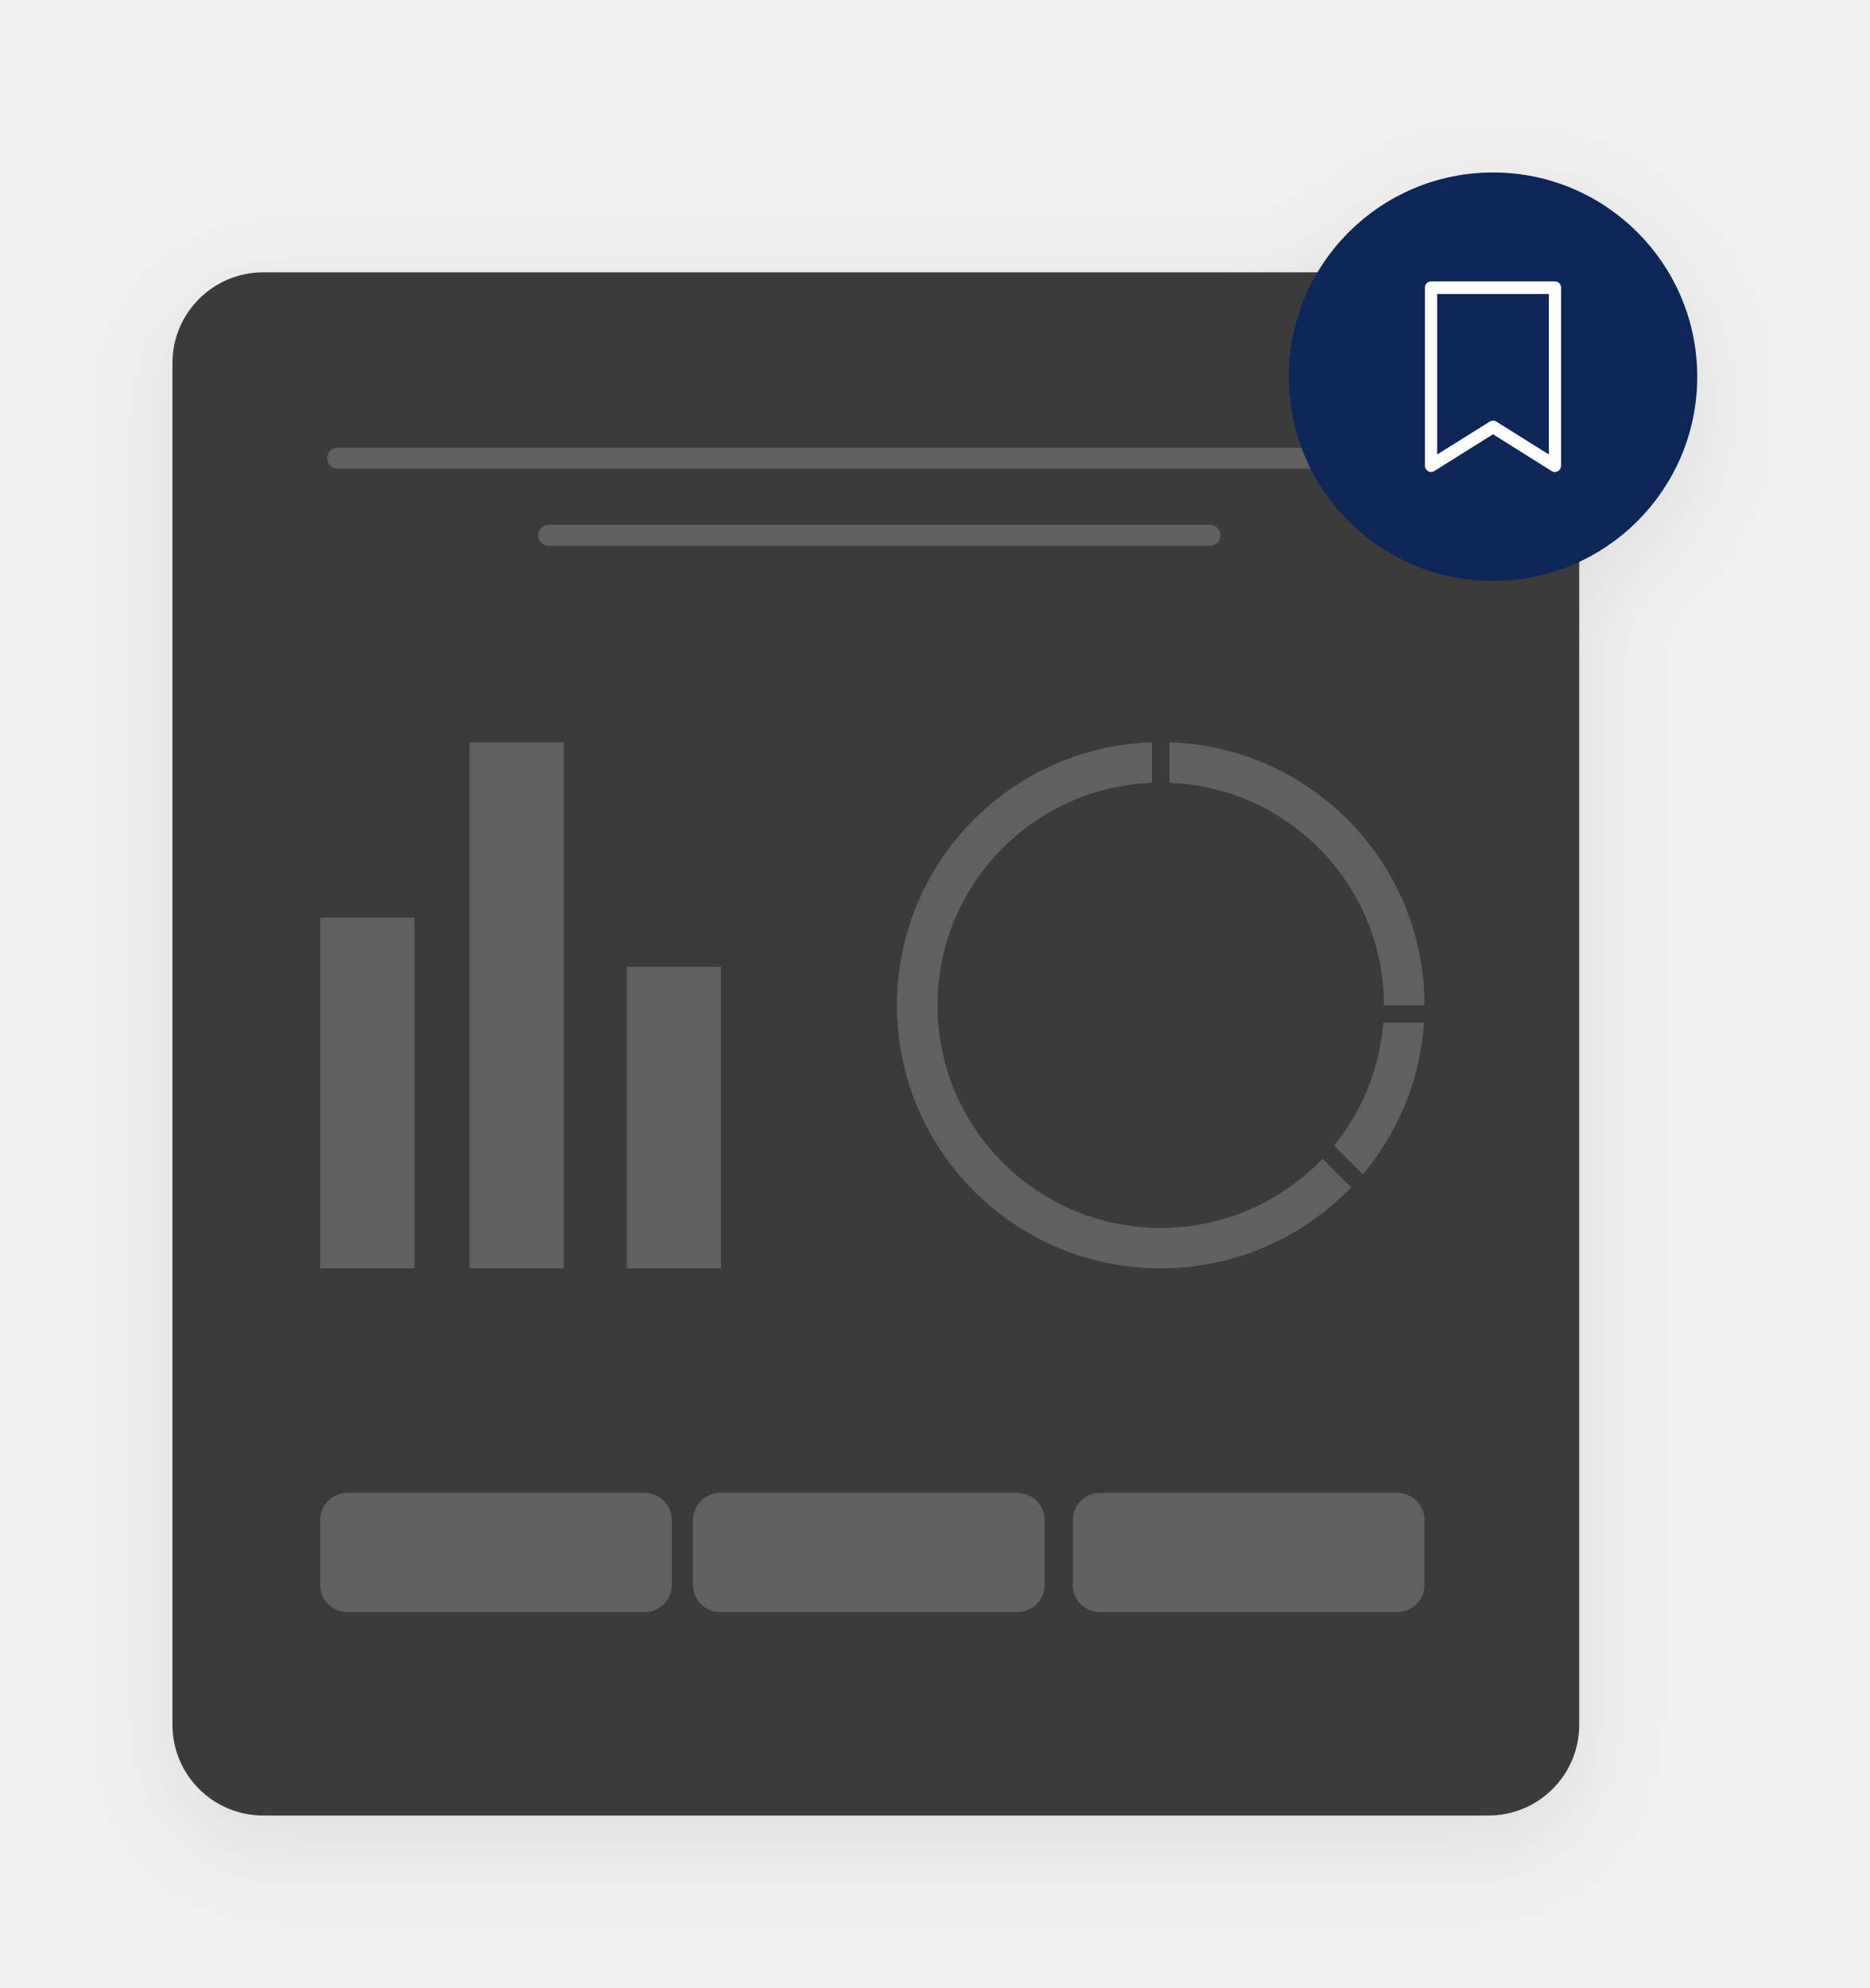
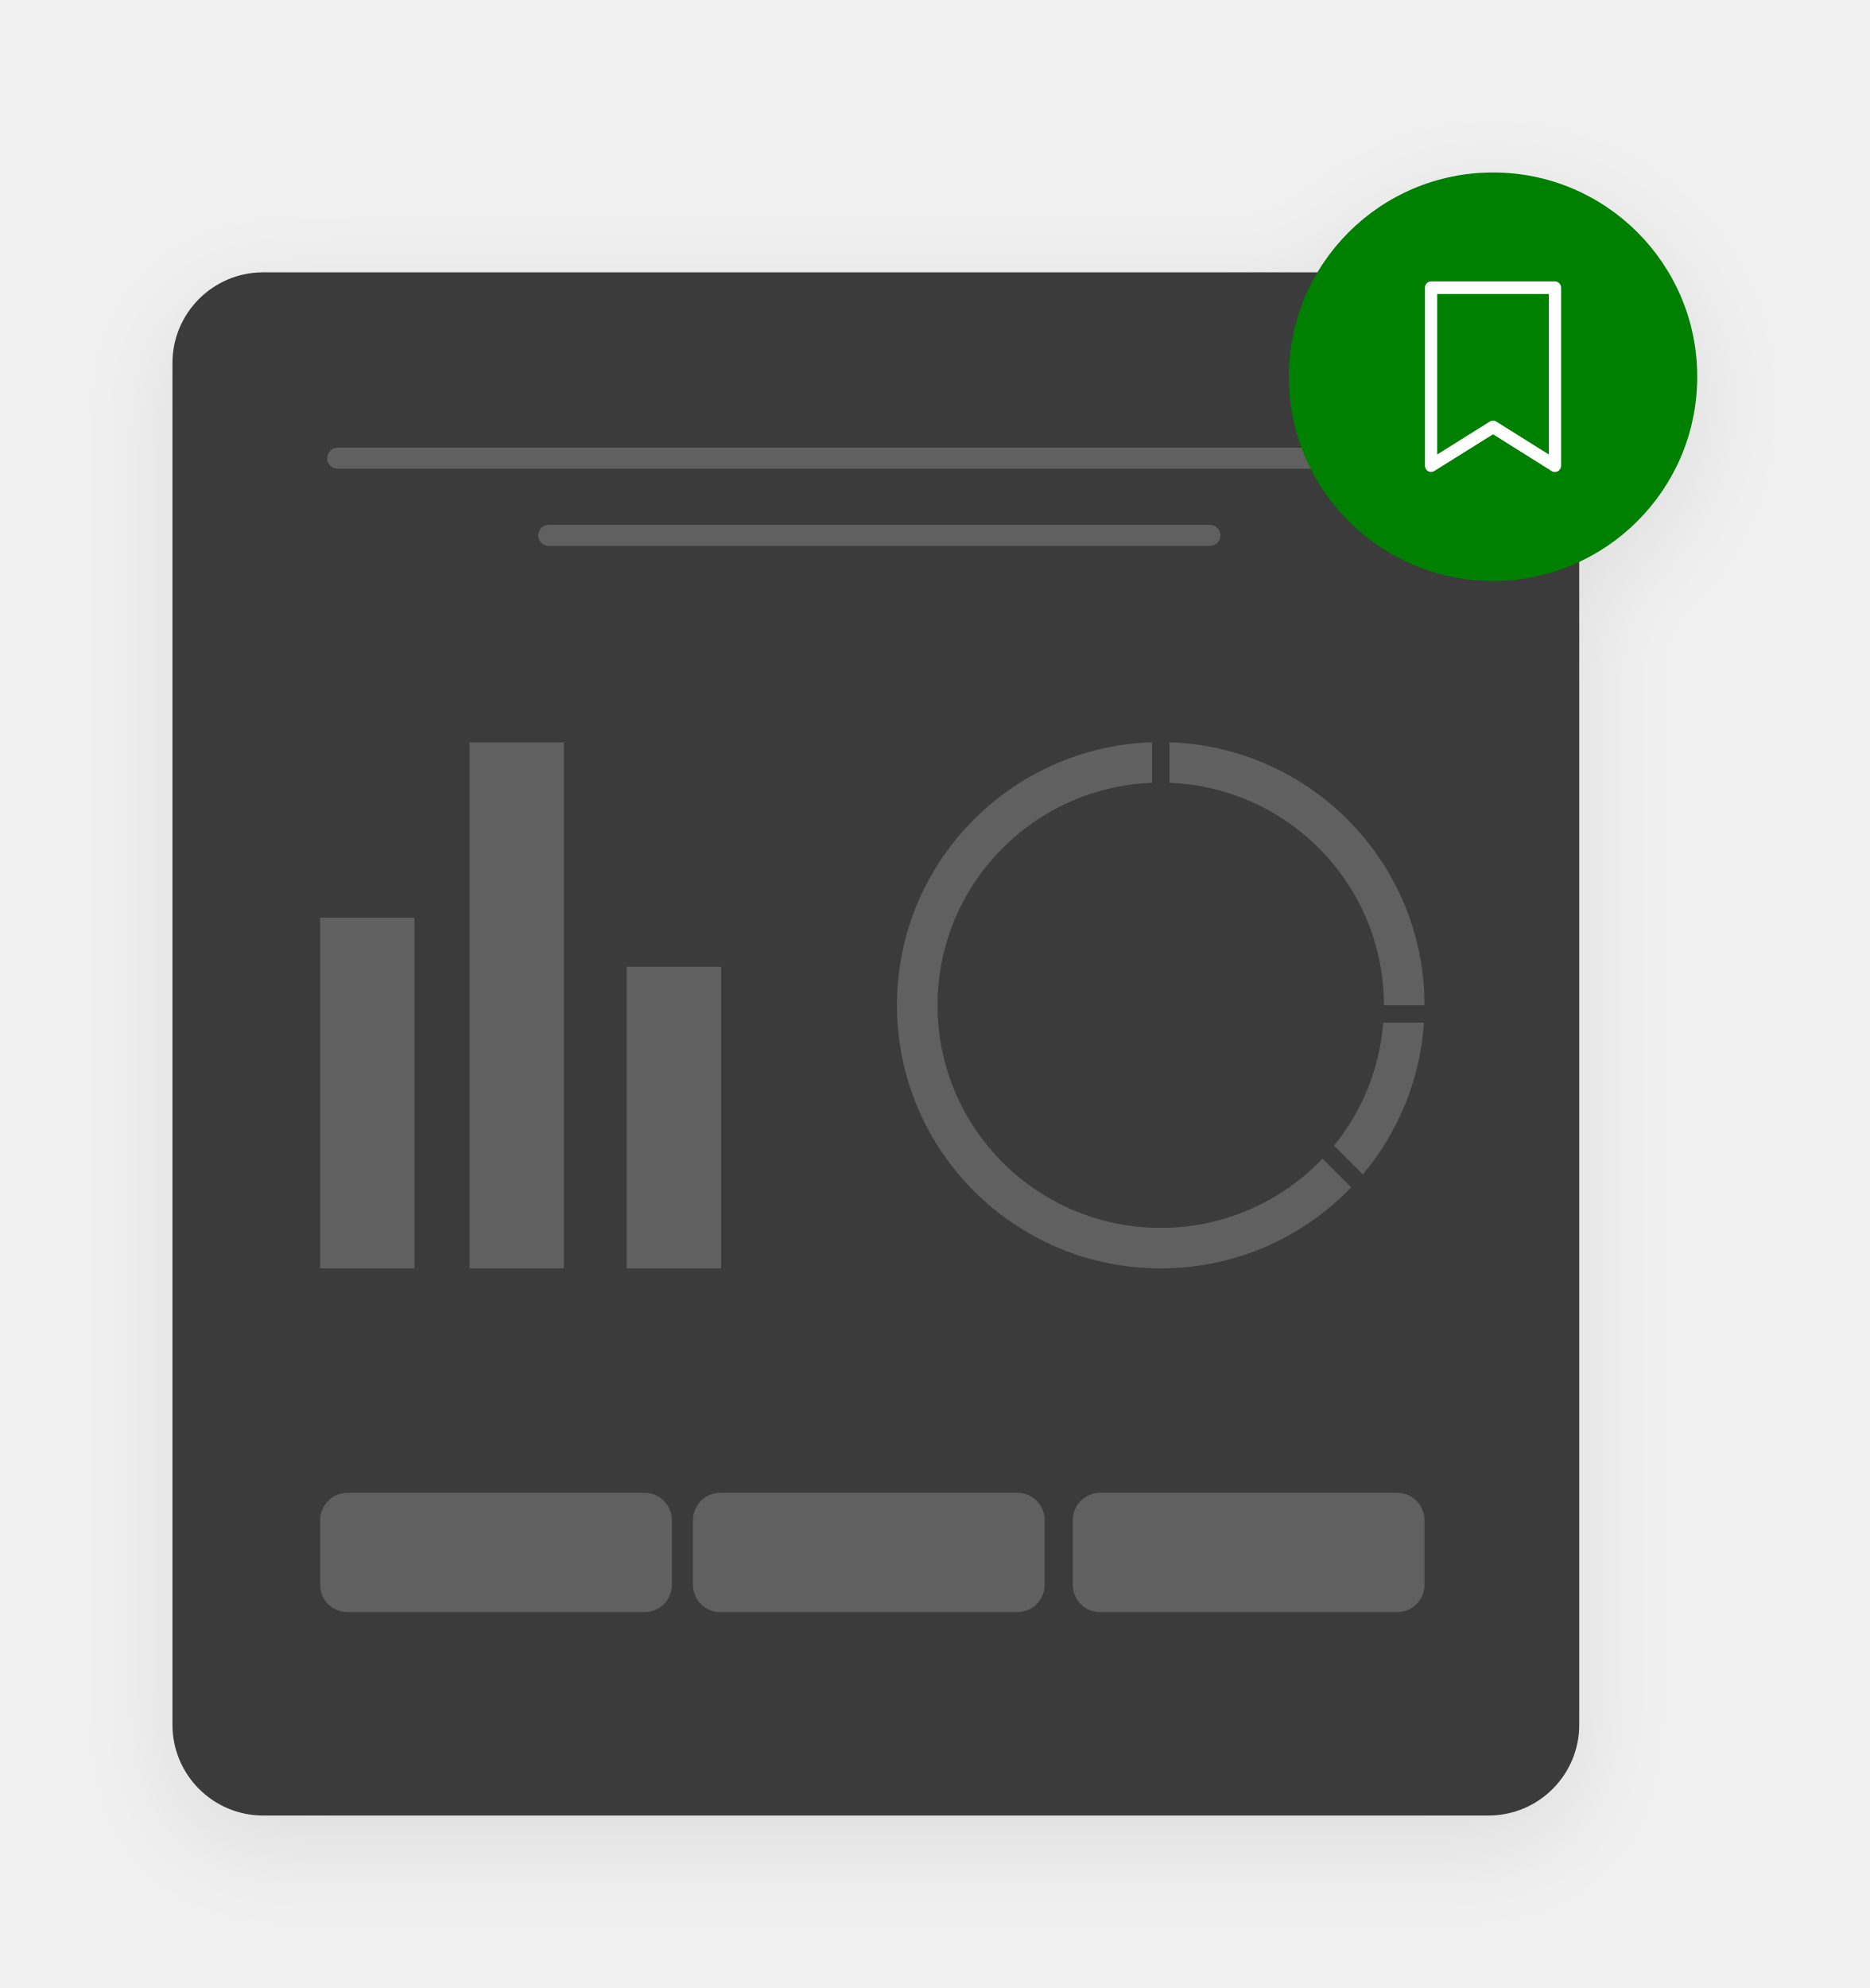
<svg xmlns="http://www.w3.org/2000/svg" width="206px" height="219px" viewBox="0 0 206 219" version="1.1">
  <defs>
    <filter x="-15.2%" y="-14.1%" width="130.4%" height="128.2%" filterUnits="objectBoundingBox" id="filter-1">
      <feOffset dx="0" dy="3" in="SourceAlpha" result="shadowOffsetOuter1" />
      <feGaussianBlur stdDeviation="5" in="shadowOffsetOuter1" result="shadowBlurOuter1" />
      <feColorMatrix values="0 0 0 0 0   0 0 0 0 0   0 0 0 0 0  0 0 0 0.079 0" type="matrix" in="shadowBlurOuter1" result="shadowMatrixOuter1" />
      <feMerge>
        <feMergeNode in="shadowMatrixOuter1" />
        <feMergeNode in="SourceGraphic" />
      </feMerge>
    </filter>
  </defs>
  <g id="Page-1" stroke="none" stroke-width="1" fill="none" fill-rule="evenodd">
    <g id="2.1-A/-Dark-Mode-/-מסך-הסבר-v2" transform="translate(-84, -519)">
      <g id="Group-18" filter="url(#filter-1)" transform="translate(103, 538)">
        <g id="Group-2">
          <rect id="Rectangle-Copy-10" fill="#3B3B3B" x="0" y="11" width="155" height="170" rx="10" />
          <rect id="Rectangle-Copy-11" fill="#606060" x="17.05" y="30.318" width="121.675" height="2.318" rx="1.159" />
          <rect id="Rectangle-Copy-18" fill="#606060" x="40.3" y="38.818" width="75.175" height="2.318" rx="1.159" />
          <rect id="Rectangle-Copy-8" fill="#606060" x="99.2" y="145.455" width="38.75" height="13.136" rx="3" />
          <rect id="Rectangle-Copy-8" fill="#606060" x="57.35" y="145.455" width="38.75" height="13.136" rx="3" />
          <rect id="Rectangle-Copy-8" fill="#606060" x="16.275" y="145.455" width="38.75" height="13.136" rx="3" />
          <path d="M107.929,62.773 L107.929,67.235 C94.792,67.737 84.296,78.517 84.296,91.742 C84.296,105.287 95.306,116.268 108.888,116.268 C115.902,116.268 122.23,113.339 126.71,108.641 L129.873,111.795 C124.583,117.3 117.136,120.727 108.888,120.727 C92.837,120.727 79.825,107.75 79.825,91.742 C79.825,76.054 92.322,63.277 107.929,62.773 Z M137.888,93.653 C137.474,100 135.012,105.789 131.154,110.371 L127.978,107.204 C131.04,103.448 133.01,98.77 133.405,93.653 L137.888,93.653 Z M109.846,62.773 C125.453,63.277 137.95,76.054 137.95,91.742 L133.479,91.742 C133.479,78.517 122.983,67.737 109.846,67.235 L109.846,62.773 Z" id="Combined-Shape-Copy-2" fill="#606060" fill-rule="nonzero" />
          <rect id="Rectangle-Copy-13" fill="#606060" x="16.275" y="82.091" width="10.394" height="38.636" />
          <rect id="Rectangle-Copy-15" fill="#606060" x="32.732" y="62.773" width="10.394" height="57.955" />
          <rect id="Rectangle-Copy-17" fill="#606060" x="50.056" y="87.5" width="10.394" height="33.227" />
          <g id="Group-3" transform="translate(123, 0)">
-             <circle id="Oval" fill="#0F2558" cx="22.5" cy="22.5" r="22.5" />
+             <circle id="Oval" fill="green" cx="22.5" cy="22.5" r="22.5" />
            <g id="Icon/more-Copy-3" transform="translate(14.3617, 12.44681)" fill="#FFFFFF" fill-rule="nonzero">
              <path d="M14.478,10.055 L18.531,3.576 C18.661,3.369 18.666,3.109 18.543,2.897 C18.421,2.685 18.19,2.553 17.94,2.553 L-1.669,2.553 C-2.051,2.553 -2.362,2.855 -2.362,3.226 L-2.362,16.88 C-2.362,17.252 -2.051,17.553 -1.669,17.553 L17.94,17.553 C18.19,17.553 18.421,17.423 18.545,17.212 C18.669,17.001 18.669,16.741 18.545,16.53 L14.478,10.055 Z M-0.975,16.207 L-0.975,3.899 L16.706,3.899 L13.073,9.705 C12.94,9.921 12.94,10.19 13.073,10.405 L16.706,16.207 L-0.975,16.207 Z" id="Shape" transform="translate(8.138298, 10.05319) scale(-1, 1) rotate(-270) translate(-8.138298, -10.05319) " />
            </g>
          </g>
        </g>
      </g>
    </g>
  </g>
</svg>
